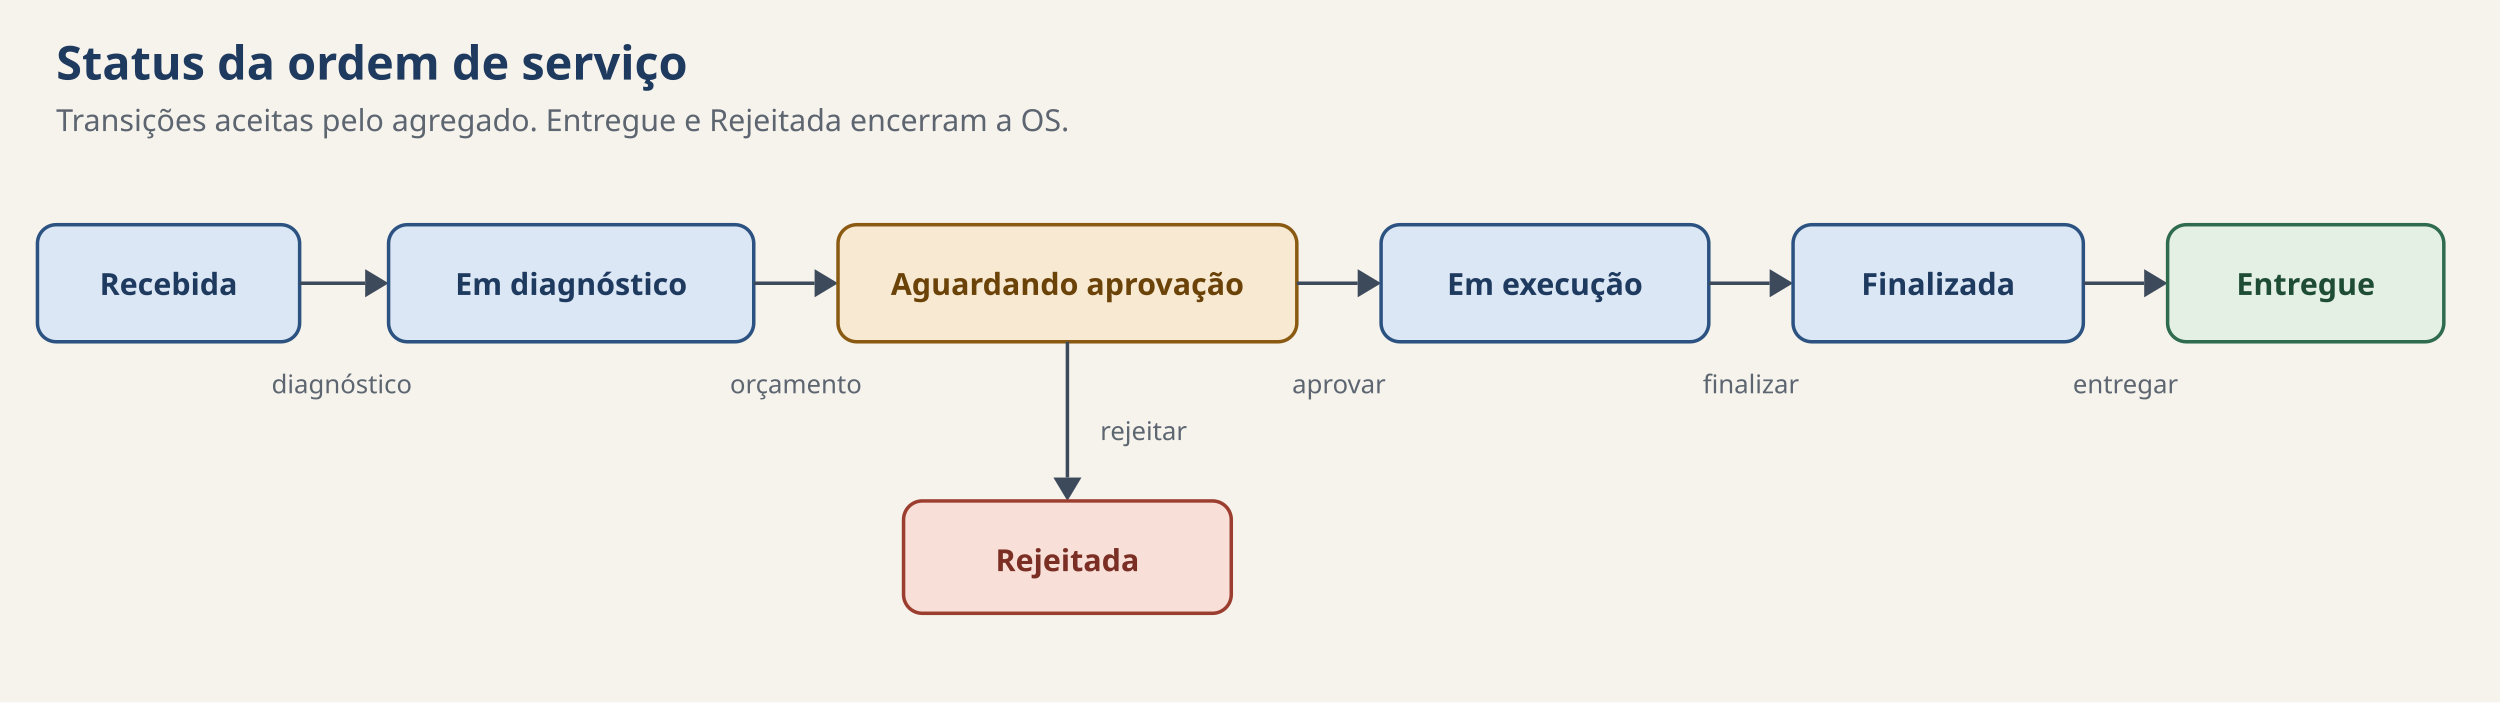
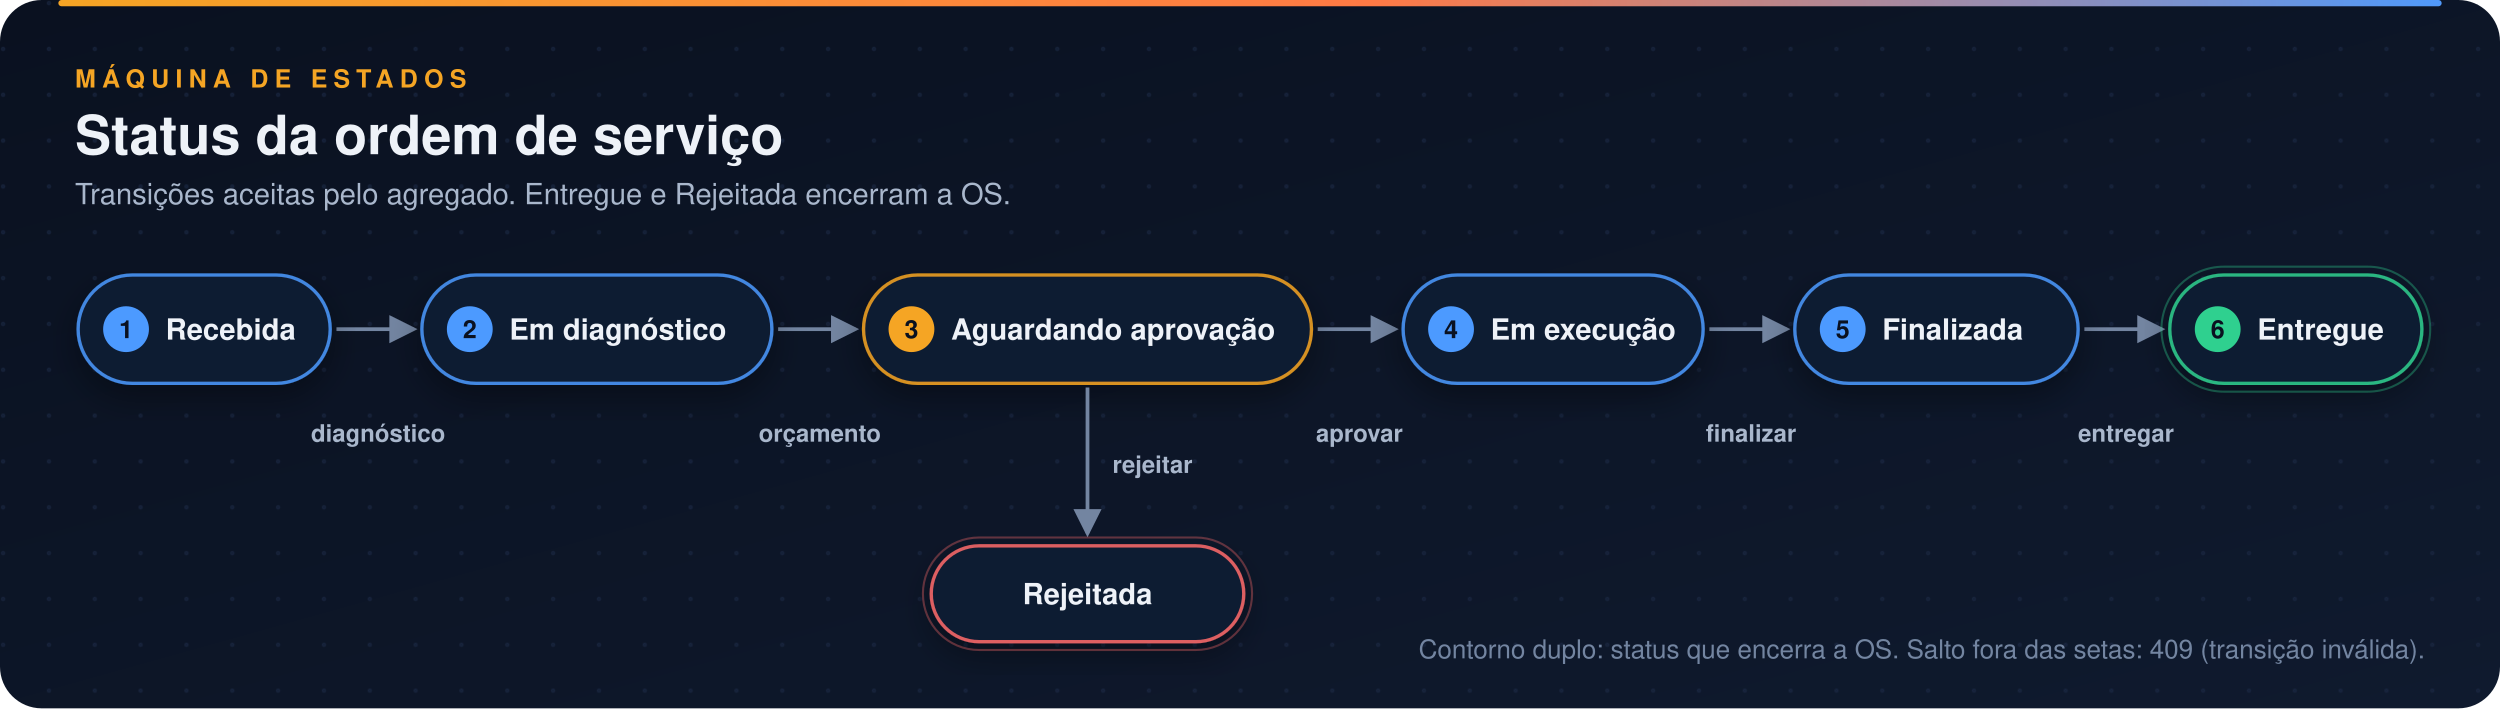
- <svg xmlns="http://www.w3.org/2000/svg" viewBox="0 0 1068 300" role="img">
-   <rect width="1068" height="300" fill="#f6f3ec" />
-   <text x="24" y="34" font-family="sans-serif" font-size="20" font-weight="700" fill="#1e3a5f">Status da ordem de serviço</text>
-   <text x="24" y="56" font-family="sans-serif" font-size="13" fill="#5c6570">Transições aceitas pelo agregado. Entregue e Rejeitada encerram a OS.</text>
-   <rect x="16" y="96" width="112" height="50" rx="8" fill="#dbe7f5" stroke="#2c5282" stroke-width="1.5" />
-   <text x="72" y="126" text-anchor="middle" font-family="sans-serif" font-size="13" font-weight="700" fill="#1e3a5f">Recebida</text>
-   <line x1="128" y1="121" x2="156" y2="121" stroke="#3d4a5c" stroke-width="1.5" />
-   <polygon points="156,115 156,127 166,121" fill="#3d4a5c" />
-   <text x="146" y="168" text-anchor="middle" font-family="sans-serif" font-size="11" fill="#5c6570">diagnóstico</text>
-   <rect x="166" y="96" width="156" height="50" rx="8" fill="#dbe7f5" stroke="#2c5282" stroke-width="1.5" />
-   <text x="244" y="126" text-anchor="middle" font-family="sans-serif" font-size="13" font-weight="700" fill="#1e3a5f">Em diagnóstico</text>
-   <line x1="322" y1="121" x2="348" y2="121" stroke="#3d4a5c" stroke-width="1.5" />
-   <polygon points="348,115 348,127 358,121" fill="#3d4a5c" />
-   <text x="340" y="168" text-anchor="middle" font-family="sans-serif" font-size="11" fill="#5c6570">orçamento</text>
-   <rect x="358" y="96" width="196" height="50" rx="8" fill="#f8ead2" stroke="#8a5a12" stroke-width="1.5" />
-   <text x="456" y="126" text-anchor="middle" font-family="sans-serif" font-size="13" font-weight="700" fill="#6b4208">Aguardando aprovação</text>
-   <line x1="554" y1="121" x2="580" y2="121" stroke="#3d4a5c" stroke-width="1.5" />
-   <polygon points="580,115 580,127 590,121" fill="#3d4a5c" />
-   <text x="572" y="168" text-anchor="middle" font-family="sans-serif" font-size="11" fill="#5c6570">aprovar</text>
-   <rect x="590" y="96" width="140" height="50" rx="8" fill="#dbe7f5" stroke="#2c5282" stroke-width="1.5" />
-   <text x="660" y="126" text-anchor="middle" font-family="sans-serif" font-size="13" font-weight="700" fill="#1e3a5f">Em execução</text>
-   <line x1="730" y1="121" x2="756" y2="121" stroke="#3d4a5c" stroke-width="1.5" />
-   <polygon points="756,115 756,127 766,121" fill="#3d4a5c" />
-   <text x="748" y="168" text-anchor="middle" font-family="sans-serif" font-size="11" fill="#5c6570">finalizar</text>
-   <rect x="766" y="96" width="124" height="50" rx="8" fill="#dbe7f5" stroke="#2c5282" stroke-width="1.5" />
-   <text x="828" y="126" text-anchor="middle" font-family="sans-serif" font-size="13" font-weight="700" fill="#1e3a5f">Finalizada</text>
-   <line x1="890" y1="121" x2="916" y2="121" stroke="#3d4a5c" stroke-width="1.5" />
-   <polygon points="916,115 916,127 926,121" fill="#3d4a5c" />
-   <text x="908" y="168" text-anchor="middle" font-family="sans-serif" font-size="11" fill="#5c6570">entregar</text>
-   <rect x="926" y="96" width="118" height="50" rx="8" fill="#e5f0e4" stroke="#2f6b4f" stroke-width="1.5" />
-   <text x="985" y="126" text-anchor="middle" font-family="sans-serif" font-size="13" font-weight="700" fill="#1e4d34">Entregue</text>
-   <line x1="456" y1="146" x2="456" y2="204" stroke="#3d4a5c" stroke-width="1.5" />
-   <polygon points="450,204 462,204 456,214" fill="#3d4a5c" />
-   <text x="470" y="188" font-family="sans-serif" font-size="11" fill="#5c6570">rejeitar</text>
-   <rect x="386" y="214" width="140" height="48" rx="8" fill="#f8e0d8" stroke="#9b3d2f" stroke-width="1.5" />
-   <text x="456" y="244" text-anchor="middle" font-family="sans-serif" font-size="13" font-weight="700" fill="#7a2e24">Rejeitada</text>
+ <svg xmlns="http://www.w3.org/2000/svg" viewBox="0 0 1200 340" width="1200" height="340" role="img" aria-labelledby="titulo descricao">
+   <defs>
+     <linearGradient id="fundo" x1="0" y1="0" x2="1" y2="1">
+       <stop offset="0" stop-color="#0a1120" />
+       <stop offset="1" stop-color="#0f1a2e" />
+     </linearGradient>
+     <linearGradient id="topo" x1="0" y1="0" x2="1" y2="0">
+       <stop offset="0" stop-color="#f5a524" />
+       <stop offset=".55" stop-color="#ff7a45" />
+       <stop offset="1" stop-color="#4c9aff" />
+     </linearGradient>
+     <pattern id="pontos" width="22" height="22" patternUnits="userSpaceOnUse">
+       <circle cx="1.5" cy="1.5" r="1.1" fill="#1b2843" />
+     </pattern>
+     <filter id="sombra" x="-10%" y="-15%" width="120%" height="150%">
+       <feDropShadow dx="0" dy="6" stdDeviation="8" flood-color="#000" flood-opacity=".35" />
+     </filter>
+     <marker id="seta" viewBox="0 0 10 10" refX="8.6" refY="5" markerWidth="7.5" markerHeight="7.5" orient="auto-start-reverse">
+       <path d="M0 0 10 5 0 10z" fill="#7385a1" />
+     </marker>
+   </defs>
+   <style>
+     text { font-family: 'Segoe UI', 'Helvetica Neue', Helvetica, Arial, sans-serif; }
+     .k { font-size: 12px; font-weight: 700; letter-spacing: 3px; fill: #f5a524; }
+     .t { font-size: 26px; font-weight: 700; fill: #eef2f8; }
+     .s { font-size: 14px; fill: #a9b7cc; }
+     .bt { font-size: 17px; font-weight: 700; fill: #eef2f8; }
+     .p { font-family: 'Cascadia Code', 'SF Mono', Menlo, Consolas, 'Liberation Mono', monospace; font-size: 12.5px; }
+     .d { font-size: 13.5px; fill: #a9b7cc; }
+     .m { font-size: 12.5px; fill: #7385a1; }
+     .lbl { font-size: 11.5px; font-weight: 600; fill: #a9b7cc; }
+     .chip { font-size: 10.5px; font-weight: 700; letter-spacing: 1.5px; }
+     .seta { stroke: #7385a1; stroke-width: 1.8; fill: none; }
+   </style>
+   <rect width="1200" height="340" rx="20" fill="url(#fundo)" />
+   <rect width="1200" height="340" rx="20" fill="url(#pontos)" opacity=".6" />
+   <rect x="28" y="0" width="1144" height="3" rx="1.5" fill="url(#topo)" />
+   <text class="k" x="36" y="42">MÁQUINA DE ESTADOS</text>
+   <text class="t" x="36" y="74">Status da ordem de serviço</text>
+   <text class="s" x="36" y="98">Transições aceitas pelo agregado. Entregue e Rejeitada encerram a OS.</text>
+   <path class="seta" d="M161.5 158.0 H198.5" marker-end="url(#seta)" />
+   <text class="lbl" x="181.5" y="212" text-anchor="middle">diagnóstico</text>
+   <path class="seta" d="M373.5 158.0 H410.5" marker-end="url(#seta)" />
+   <text class="lbl" x="393.5" y="212" text-anchor="middle">orçamento</text>
+   <path class="seta" d="M632.5 158.0 H669.5" marker-end="url(#seta)" />
+   <text class="lbl" x="652.5" y="212" text-anchor="middle">aprovar</text>
+   <path class="seta" d="M820.5 158.0 H857.5" marker-end="url(#seta)" />
+   <text class="lbl" x="840.5" y="212" text-anchor="middle">finalizar</text>
+   <path class="seta" d="M1000.5 158.0 H1037.5" marker-end="url(#seta)" />
+   <text class="lbl" x="1020.5" y="212" text-anchor="middle">entregar</text>
+   <rect x="37.5" y="132" width="121" height="52" rx="26.0" fill="#111c31" stroke="#4c9aff" stroke-opacity=".85" stroke-width="1.6" filter="url(#sombra)" />
+   <circle cx="60.5" cy="158.0" r="11" fill="#4c9aff" />
+   <text x="60.5" y="162.3" text-anchor="middle" font-size="12" font-weight="800" fill="#0a1120">1</text>
+   <text x="79.5" y="163.0" font-size="14" font-weight="700" fill="#eef2f8">Recebida</text>
+   <rect x="202.5" y="132" width="168" height="52" rx="26.0" fill="#111c31" stroke="#4c9aff" stroke-opacity=".85" stroke-width="1.6" filter="url(#sombra)" />
+   <circle cx="225.5" cy="158.0" r="11" fill="#4c9aff" />
+   <text x="225.5" y="162.3" text-anchor="middle" font-size="12" font-weight="800" fill="#0a1120">2</text>
+   <text x="244.5" y="163.0" font-size="14" font-weight="700" fill="#eef2f8">Em diagnóstico</text>
+   <rect x="414.5" y="132" width="215" height="52" rx="26.0" fill="#111c31" stroke="#f5a524" stroke-opacity=".85" stroke-width="1.6" filter="url(#sombra)" />
+   <circle cx="437.5" cy="158.0" r="11" fill="#f5a524" />
+   <text x="437.5" y="162.3" text-anchor="middle" font-size="12" font-weight="800" fill="#0a1120">3</text>
+   <text x="456.5" y="163.0" font-size="14" font-weight="700" fill="#eef2f8">Aguardando aprovação</text>
+   <rect x="673.5" y="132" width="144" height="52" rx="26.0" fill="#111c31" stroke="#4c9aff" stroke-opacity=".85" stroke-width="1.6" filter="url(#sombra)" />
+   <circle cx="696.5" cy="158.0" r="11" fill="#4c9aff" />
+   <text x="696.5" y="162.3" text-anchor="middle" font-size="12" font-weight="800" fill="#0a1120">4</text>
+   <text x="715.5" y="163.0" font-size="14" font-weight="700" fill="#eef2f8">Em execução</text>
+   <rect x="861.5" y="132" width="136" height="52" rx="26.0" fill="#111c31" stroke="#4c9aff" stroke-opacity=".85" stroke-width="1.6" filter="url(#sombra)" />
+   <circle cx="884.5" cy="158.0" r="11" fill="#4c9aff" />
+   <text x="884.5" y="162.3" text-anchor="middle" font-size="12" font-weight="800" fill="#0a1120">5</text>
+   <text x="903.5" y="163.0" font-size="14" font-weight="700" fill="#eef2f8">Finalizada</text>
+   <rect x="1041.5" y="132" width="121" height="52" rx="26.0" fill="#111c31" stroke="#2fd08f" stroke-opacity=".85" stroke-width="1.6" filter="url(#sombra)" />
+   <rect x="1037.5" y="128" width="129" height="60" rx="30.0" fill="none" stroke="#2fd08f" stroke-opacity=".35" />
+   <circle cx="1064.5" cy="158.0" r="11" fill="#2fd08f" />
+   <text x="1064.5" y="162.3" text-anchor="middle" font-size="12" font-weight="800" fill="#0a1120">6</text>
+   <text x="1083.5" y="163.0" font-size="14" font-weight="700" fill="#eef2f8">Entregue</text>
+   <path class="seta" d="M522.0 186 V256" marker-end="url(#seta)" />
+   <text class="lbl" x="534.0" y="227.0">rejeitar</text>
+   <rect x="447.0" y="262" width="150" height="46" rx="23" fill="#111c31" stroke="#ff6b6b" stroke-width="1.6" stroke-opacity=".85" filter="url(#sombra)" />
+   <rect x="443.0" y="258" width="158" height="54" rx="27" fill="none" stroke="#ff6b6b" stroke-opacity=".35" />
+   <text x="522.0" y="290" text-anchor="middle" font-size="14" font-weight="700" fill="#eef2f8">Rejeitada</text>
+   <text class="m" x="1164" y="316" text-anchor="end">Contorno duplo: status que encerra a OS. Salto fora das setas: 409 (transição inválida).</text>
</svg>
